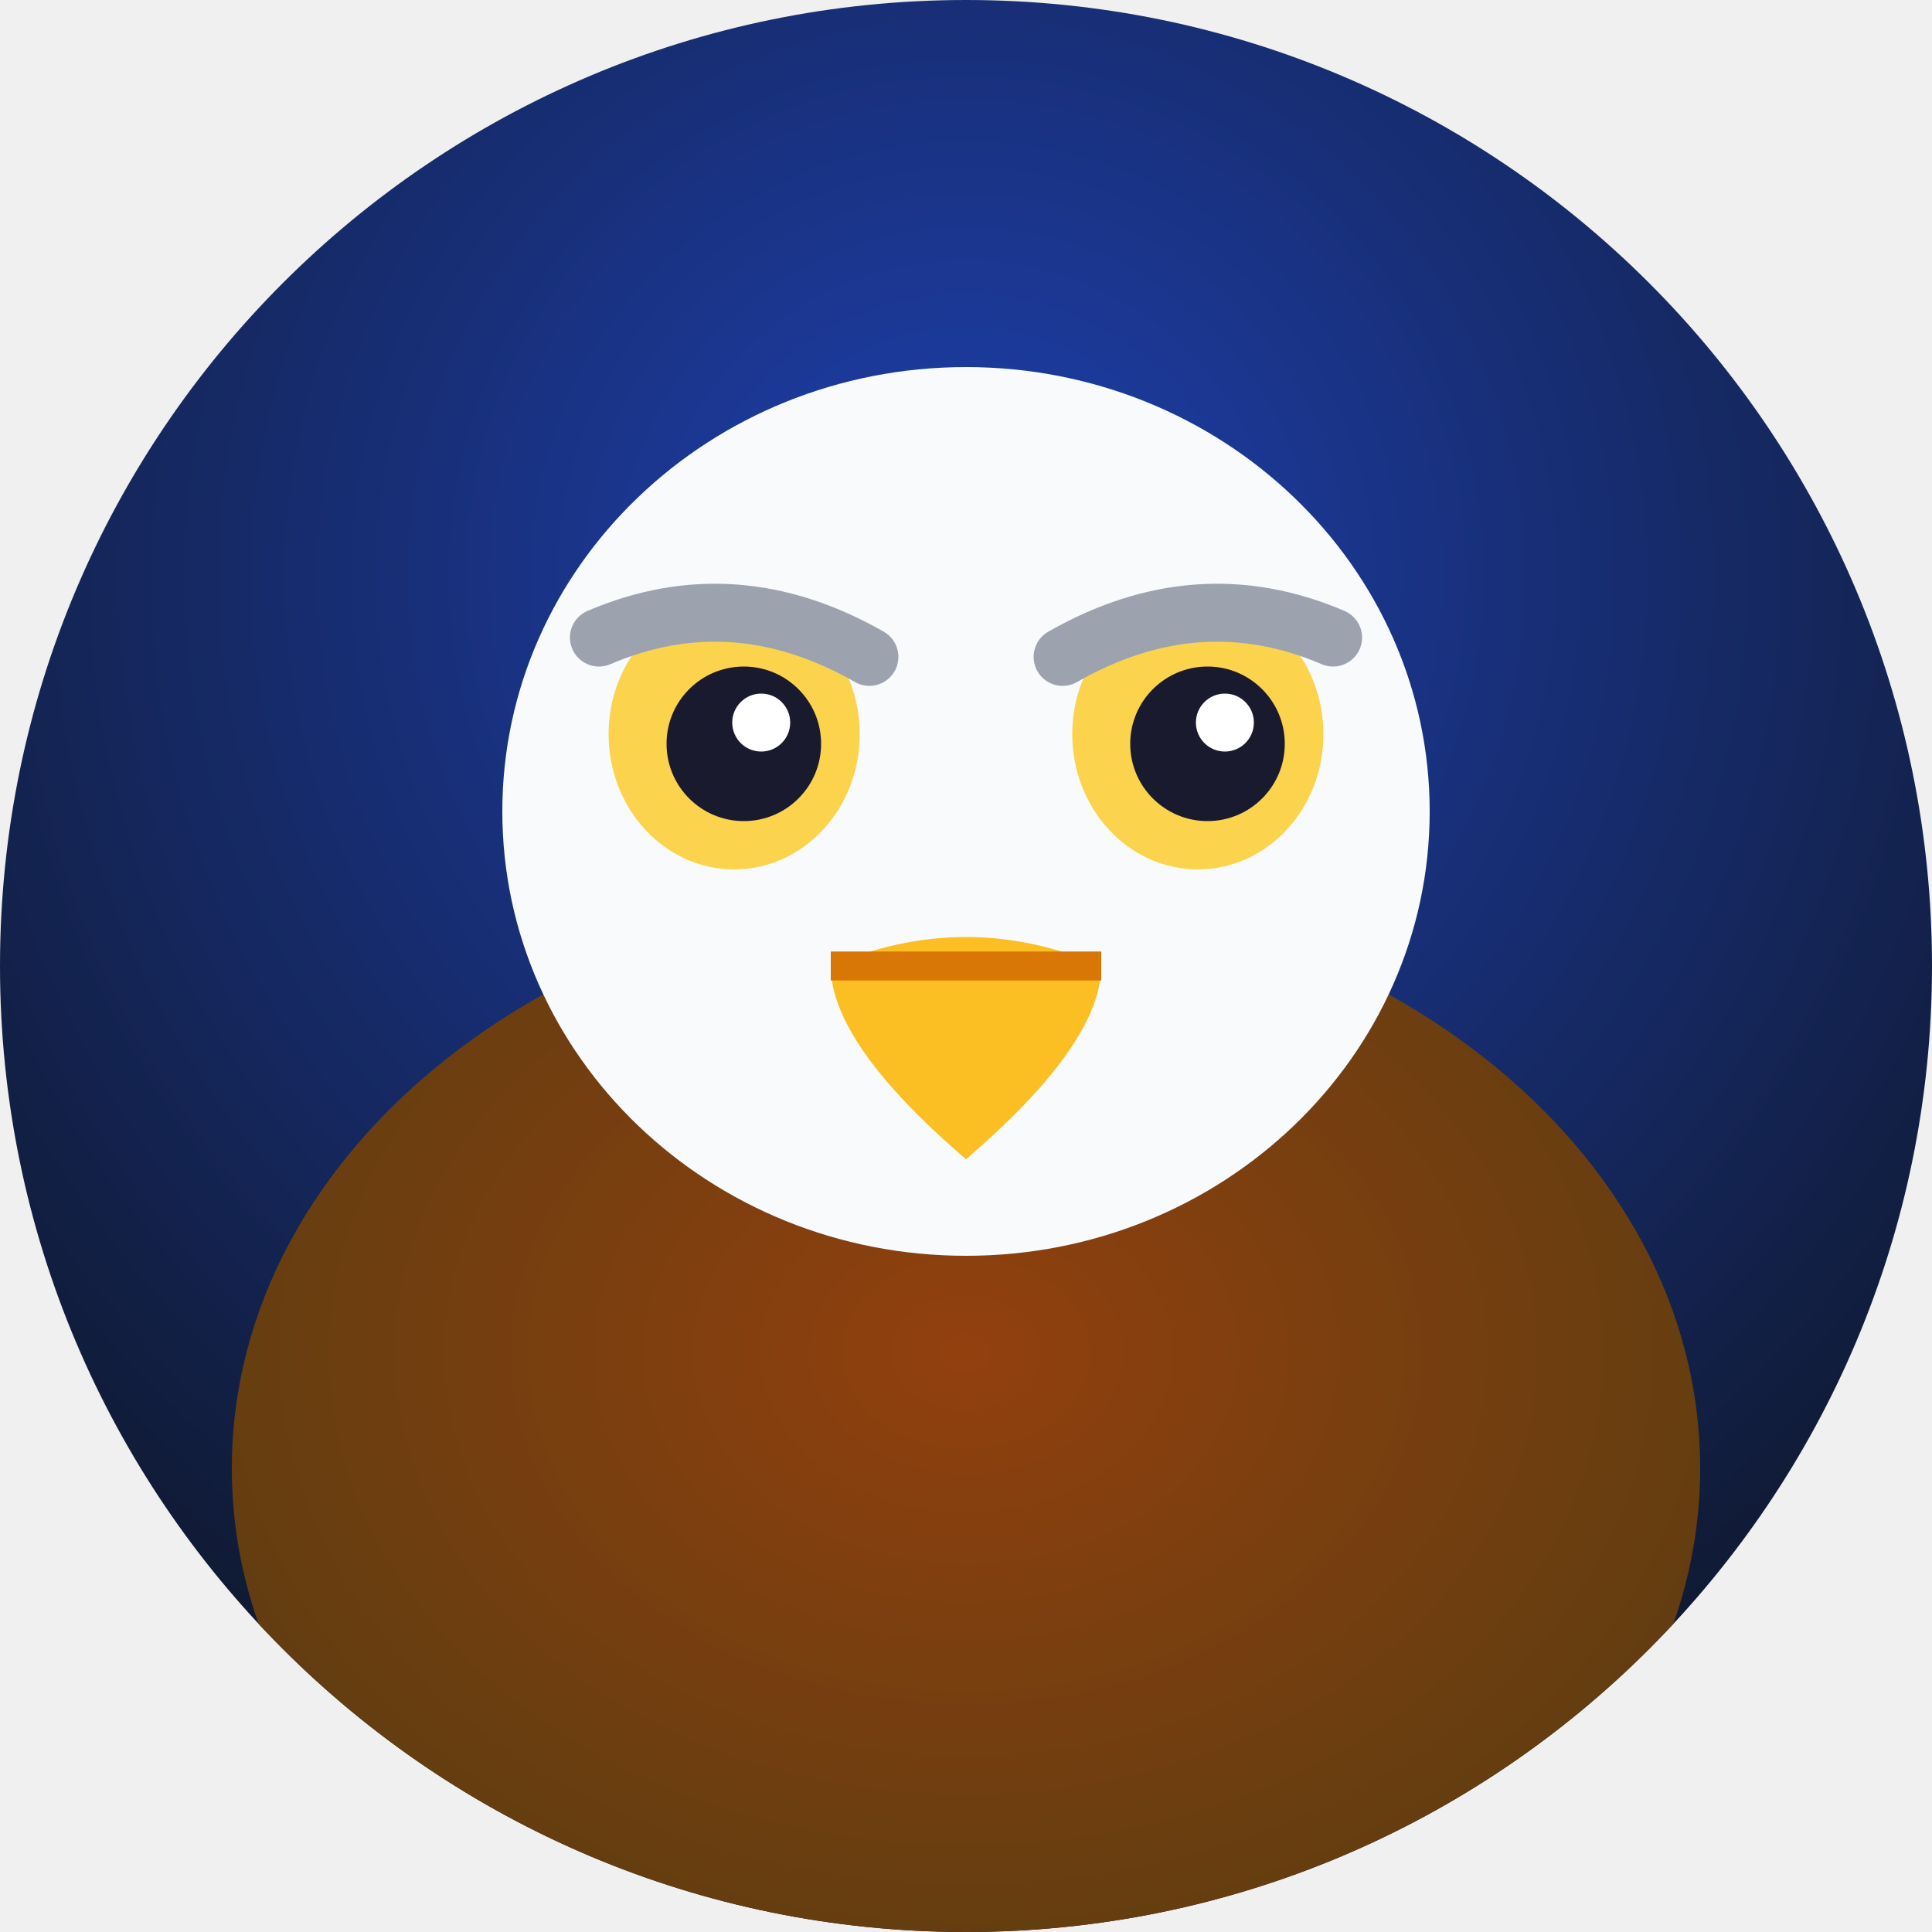
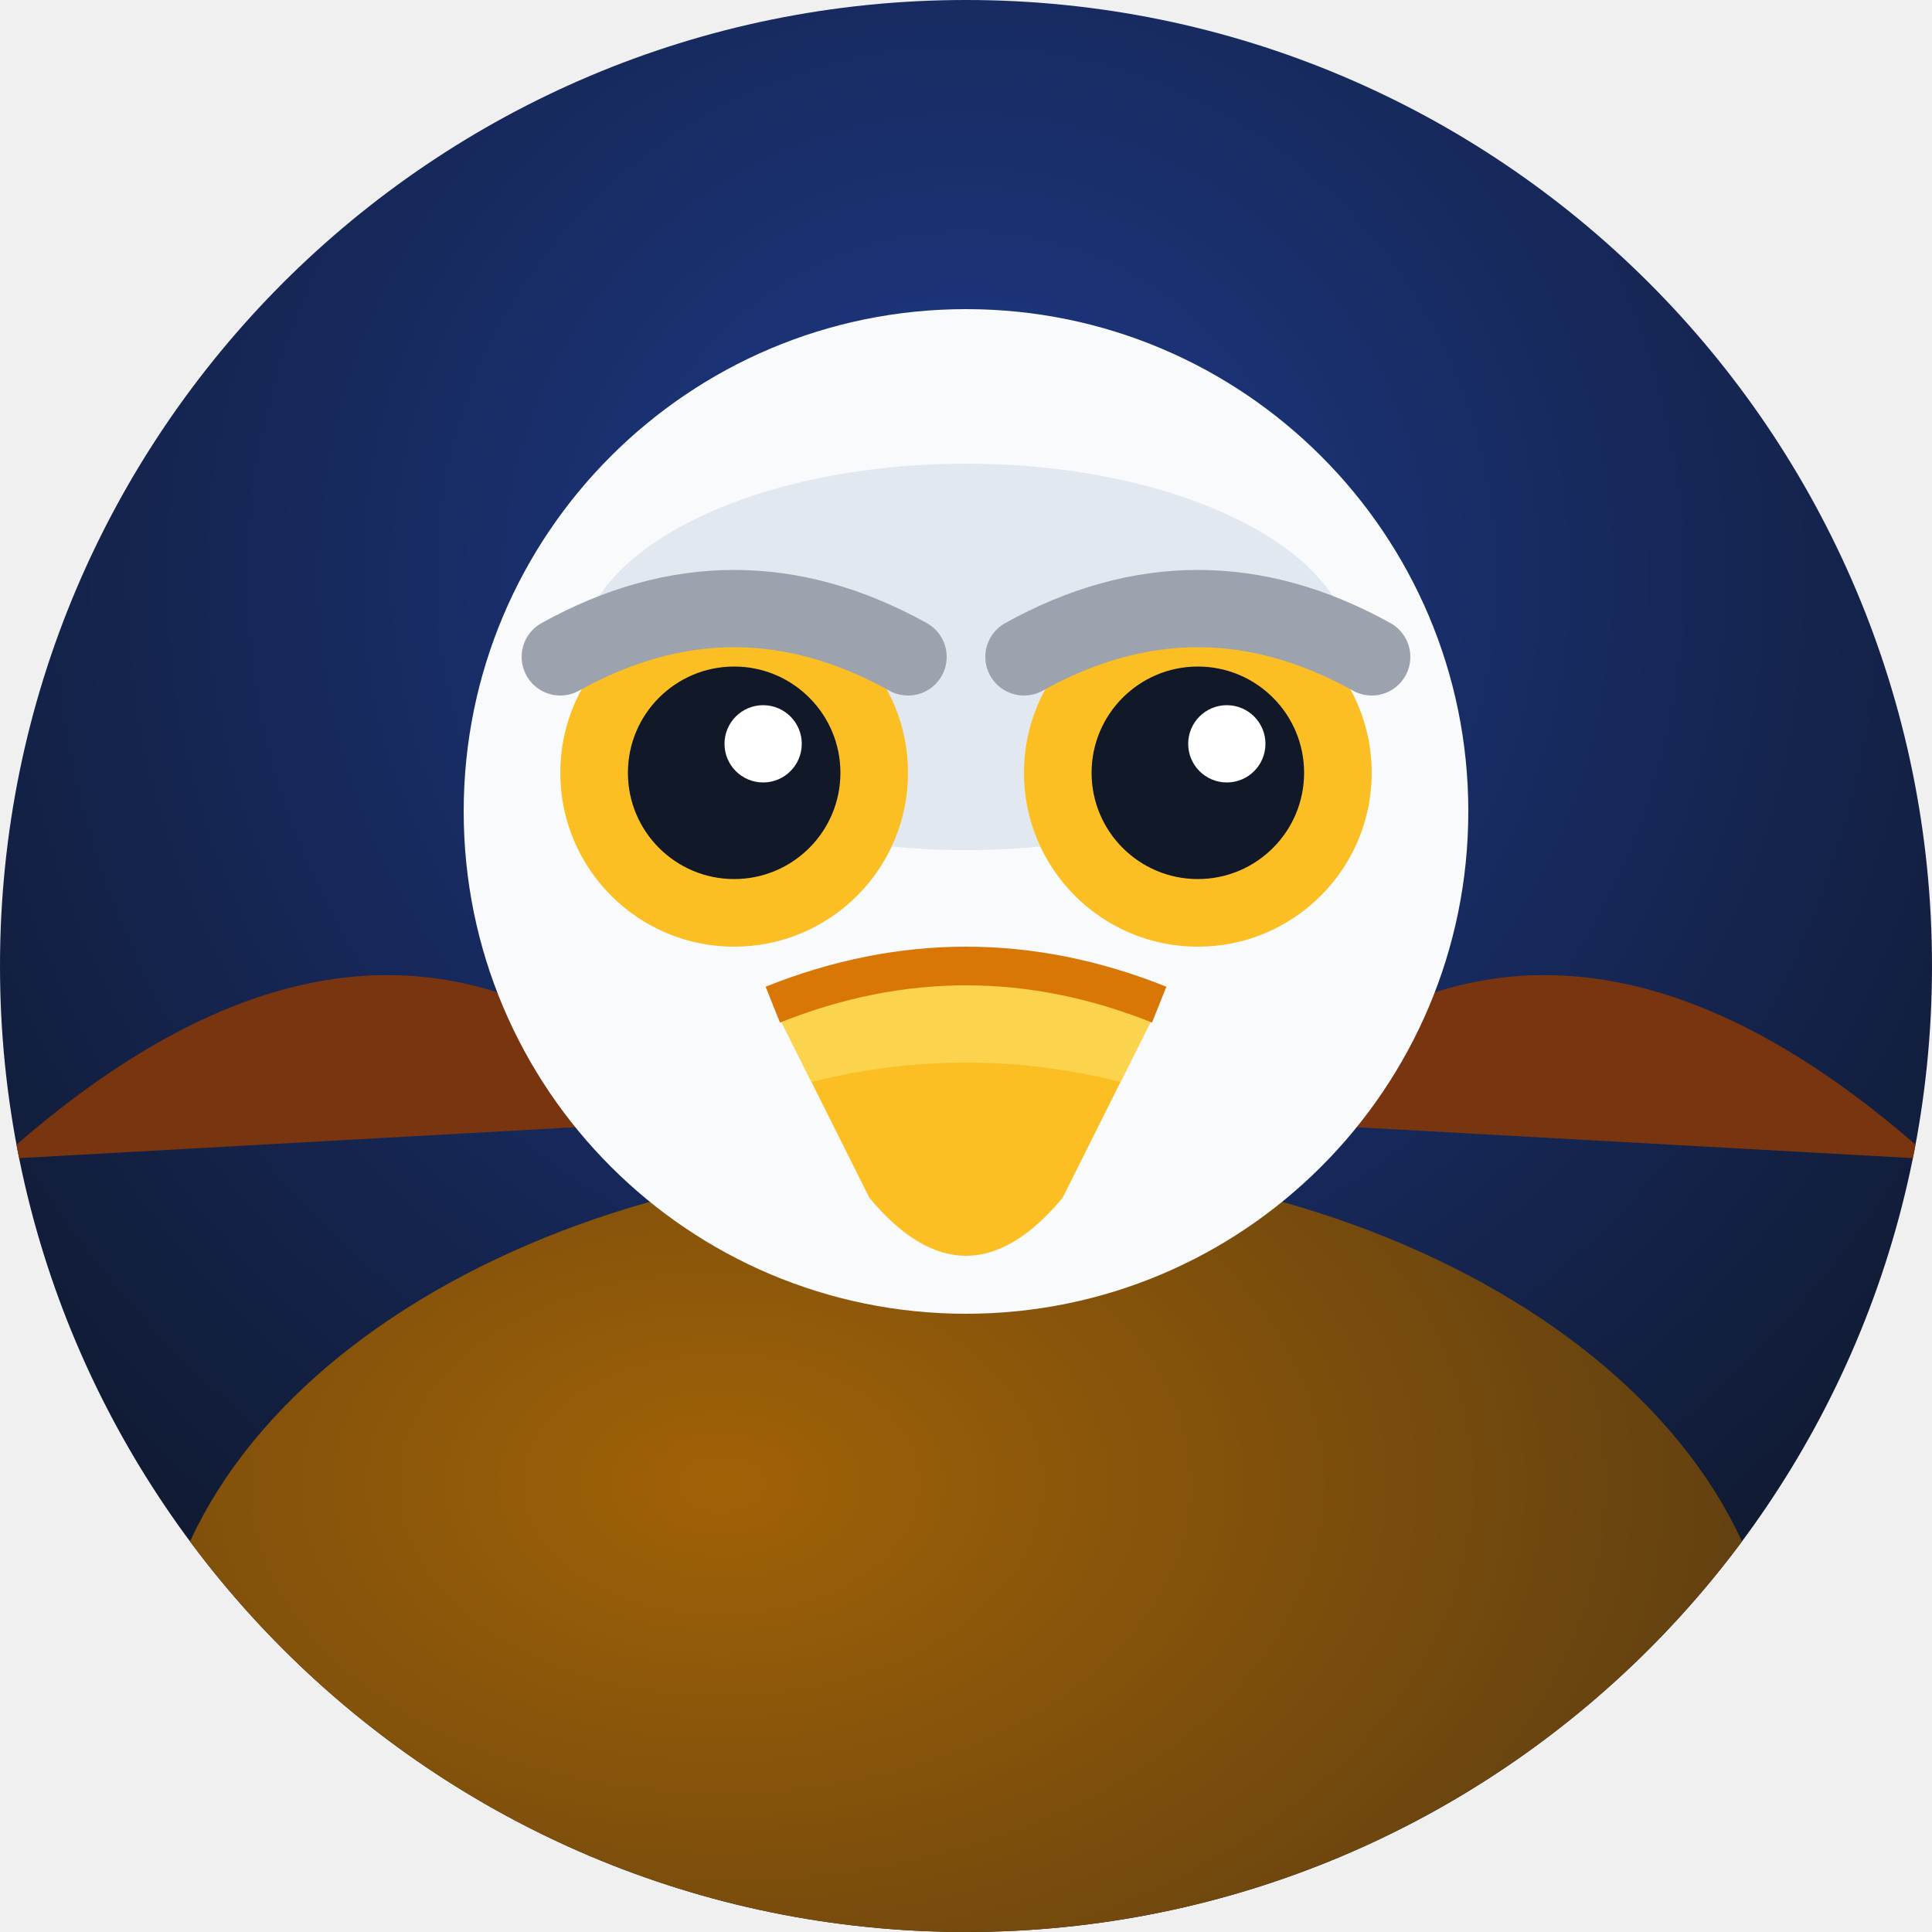
<svg xmlns="http://www.w3.org/2000/svg" viewBox="0 0 100 100">
  <defs>
    <clipPath id="c">
      <circle cx="50" cy="50" r="50" />
    </clipPath>
    <radialGradient id="bg" cx="50%" cy="30%" r="70%">
-       <stop offset="0%" stop-color="#1E40AF" />
+       <stop offset="0%" stop-color="#1E3A8A" />
      <stop offset="100%" stop-color="#0F172A" />
    </radialGradient>
-     <radialGradient id="body" cx="50%" cy="40%" r="60%">
-       <stop offset="0%" stop-color="#92400E" />
+     <radialGradient id="brown" cx="35%" cy="30%" r="70%">
+       <stop offset="0%" stop-color="#A16207" />
      <stop offset="100%" stop-color="#5C3D11" />
    </radialGradient>
  </defs>
  <g clip-path="url(#c)">
    <circle cx="50" cy="50" r="50" fill="url(#bg)" />
-     <ellipse cx="50" cy="76" rx="38" ry="30" fill="url(#body)" />
-     <ellipse cx="50" cy="42" rx="24" ry="23" fill="#F8FAFC" />
-     <ellipse cx="38" cy="38" rx="6.5" ry="7" fill="#FCD34D" />
-     <ellipse cx="62" cy="38" rx="6.5" ry="7" fill="#FCD34D" />
-     <circle cx="38.5" cy="38.5" r="4" fill="#1A1A2E" />
-     <circle cx="62.5" cy="38.5" r="4" fill="#1A1A2E" />
-     <circle cx="39.4" cy="37.4" r="1.5" fill="#fff" />
-     <circle cx="63.4" cy="37.4" r="1.5" fill="#fff" />
-     <path d="M31 33 Q38 30 45 34" stroke="#9CA3AF" stroke-width="3" fill="none" stroke-linecap="round" />
-     <path d="M55 34 Q62 30 69 33" stroke="#9CA3AF" stroke-width="3" fill="none" stroke-linecap="round" />
-     <path d="M43 50 Q50 47 57 50 Q57 54 50 60 Q43 54 43 50Z" fill="#FBBF24" />
-     <line x1="43" y1="50" x2="57" y2="50" stroke="#D97706" stroke-width="1.5" />
+     <ellipse cx="50" cy="88" rx="42" ry="28" fill="url(#brown)" />
+     <path d="M0,60 Q20,42 36,58Z" fill="#78350F" />
+     <path d="M100,60 Q80,42 64,58Z" fill="#78350F" />
+     <ellipse cx="50" cy="42" rx="26" ry="26" fill="#F8FAFC" />
+     <ellipse cx="50" cy="34" rx="20" ry="10" fill="#E2E8F0" />
+     <circle cx="38" cy="40" r="9" fill="#FBBF24" />
+     <circle cx="62" cy="40" r="9" fill="#FBBF24" />
+     <circle cx="38" cy="40" r="5.5" fill="#111827" />
+     <circle cx="62" cy="40" r="5.5" fill="#111827" />
+     <circle cx="39.5" cy="38.5" r="2" fill="#fff" />
+     <circle cx="63.5" cy="38.5" r="2" fill="#fff" />
+     <path d="M29 34 Q38 29 47 34" stroke="#9CA3AF" stroke-width="4" fill="none" stroke-linecap="round" />
+     <path d="M53 34 Q62 29 71 34" stroke="#9CA3AF" stroke-width="4" fill="none" stroke-linecap="round" />
+     <path d="M40,52 Q50,48 60,52 L55,62 Q50,68 45,62Z" fill="#FBBF24" />
+     <path d="M40,52 Q50,48 60,52 L58,56 Q50,54 42,56Z" fill="#FCD34D" />
+     <path d="M40,52 Q50,48 60,52" stroke="#D97706" stroke-width="2" fill="none" />
  </g>
</svg>
